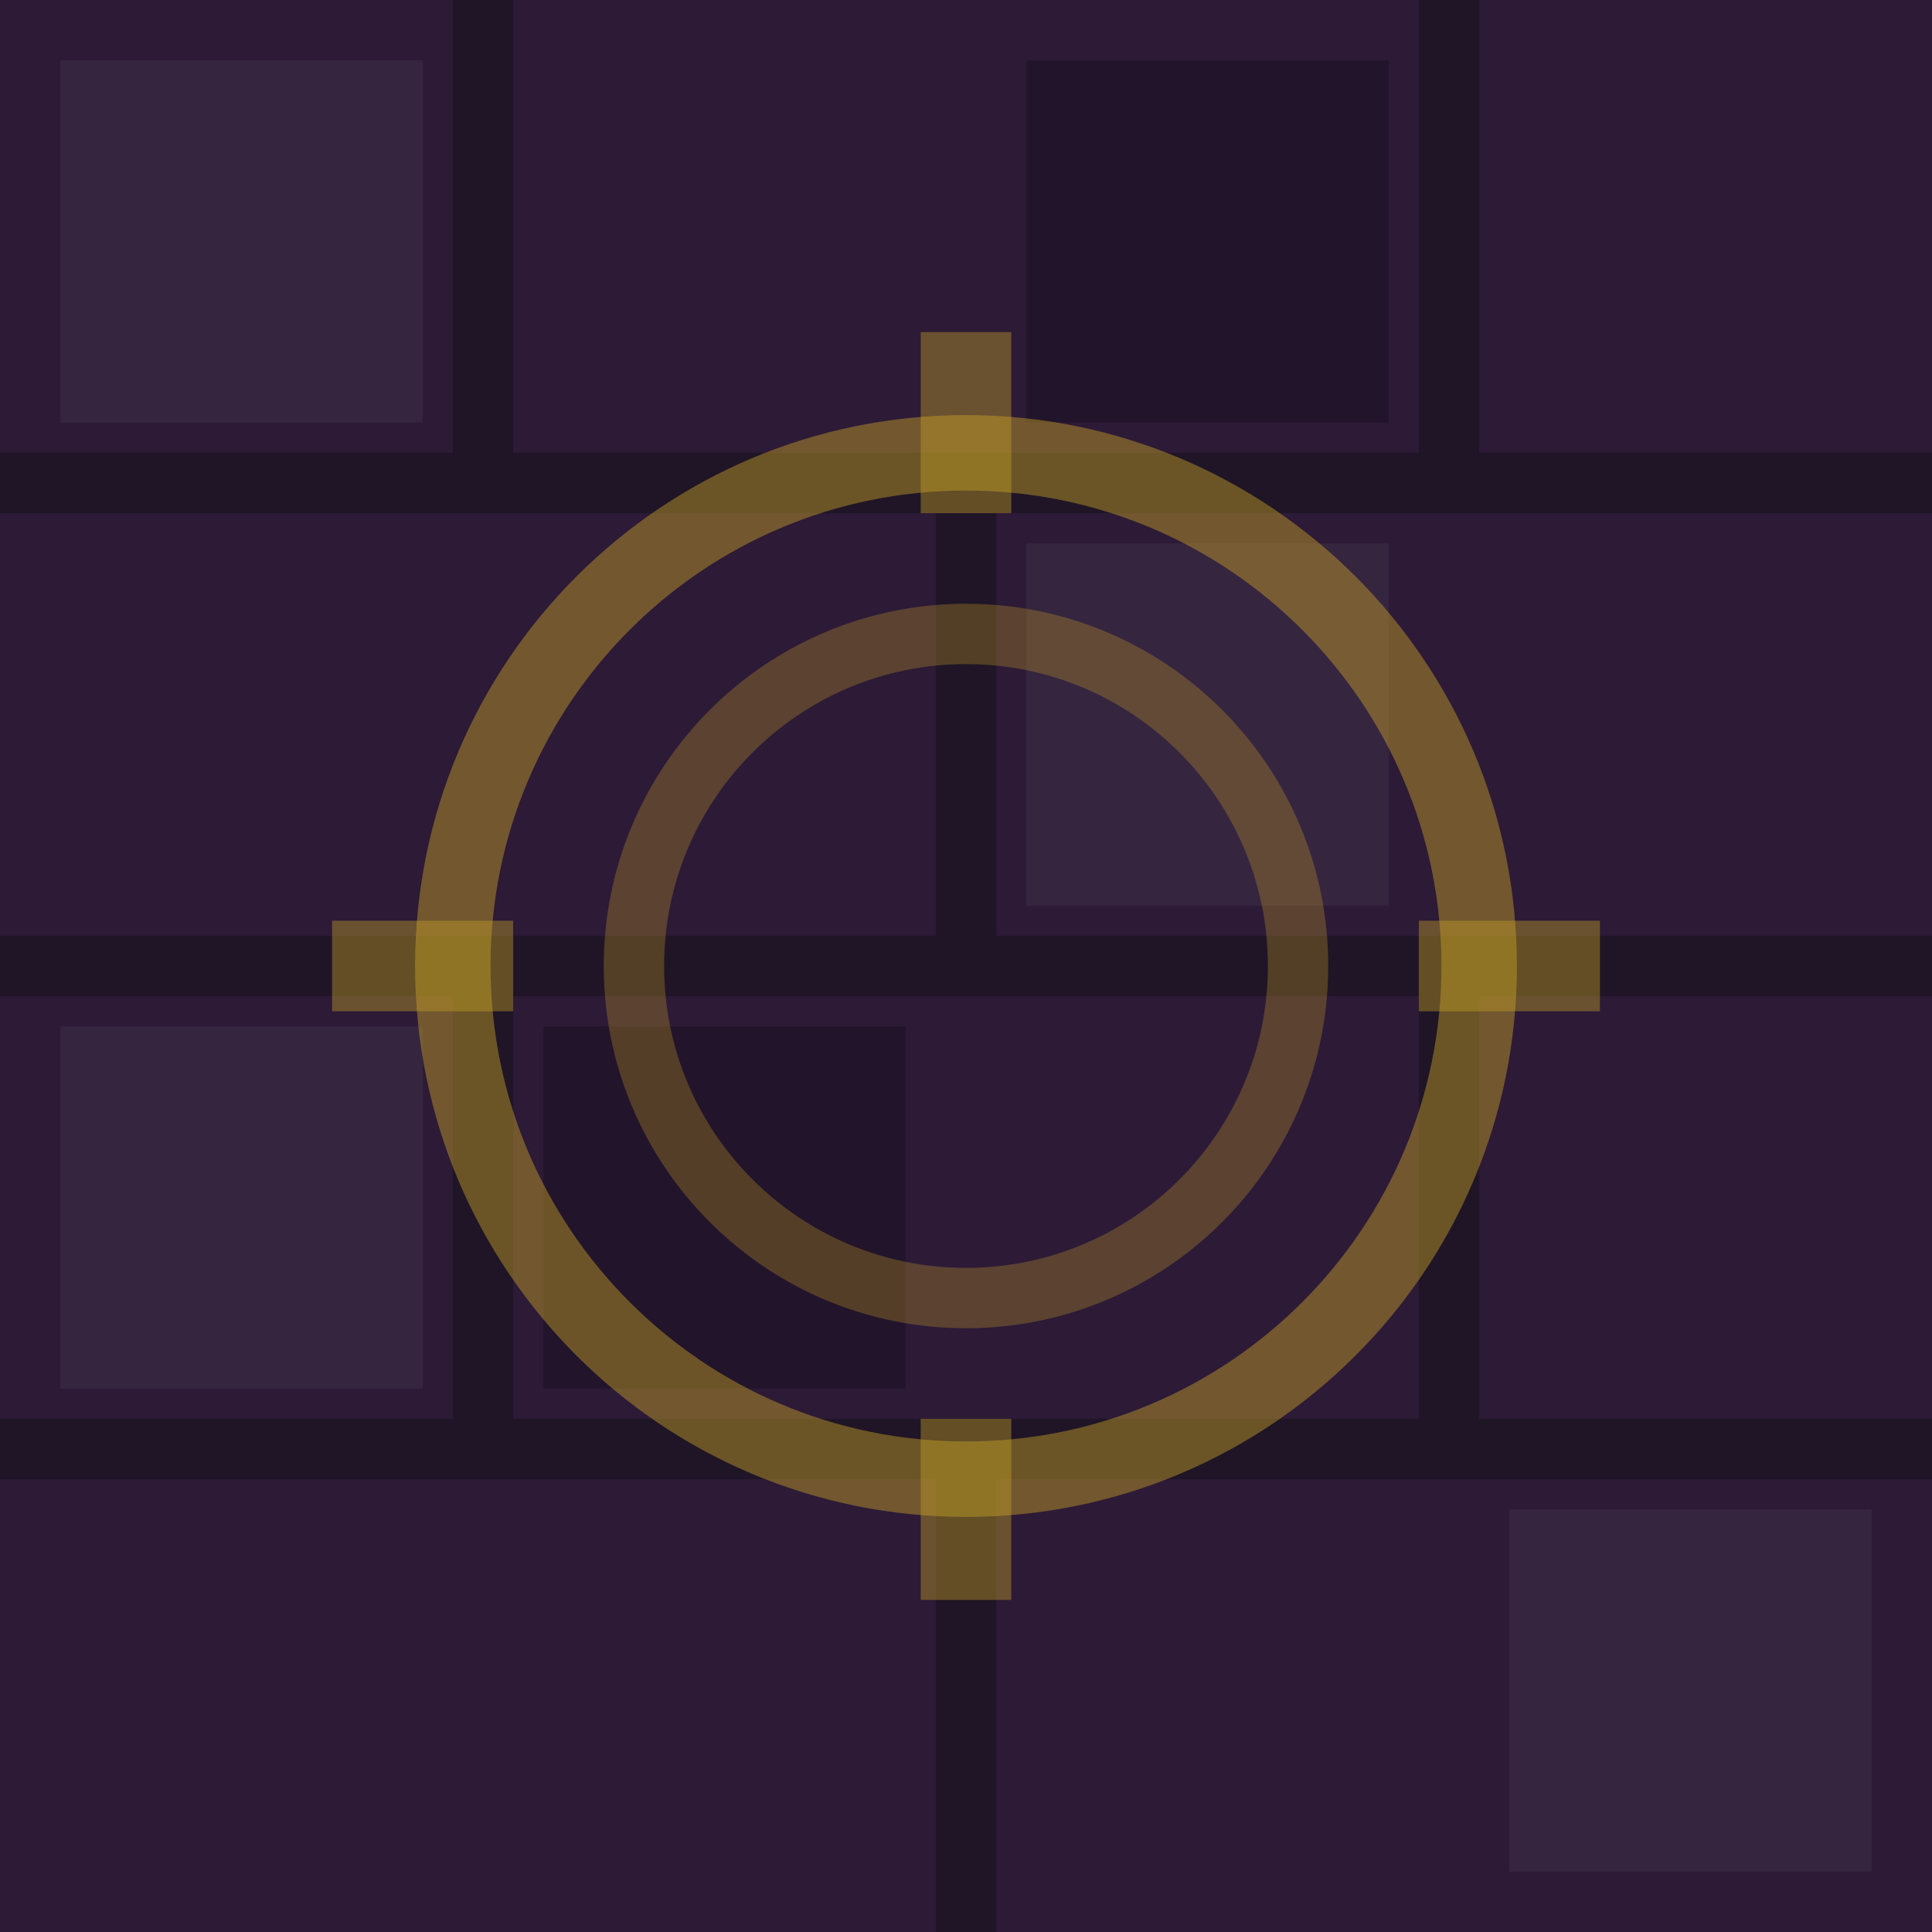
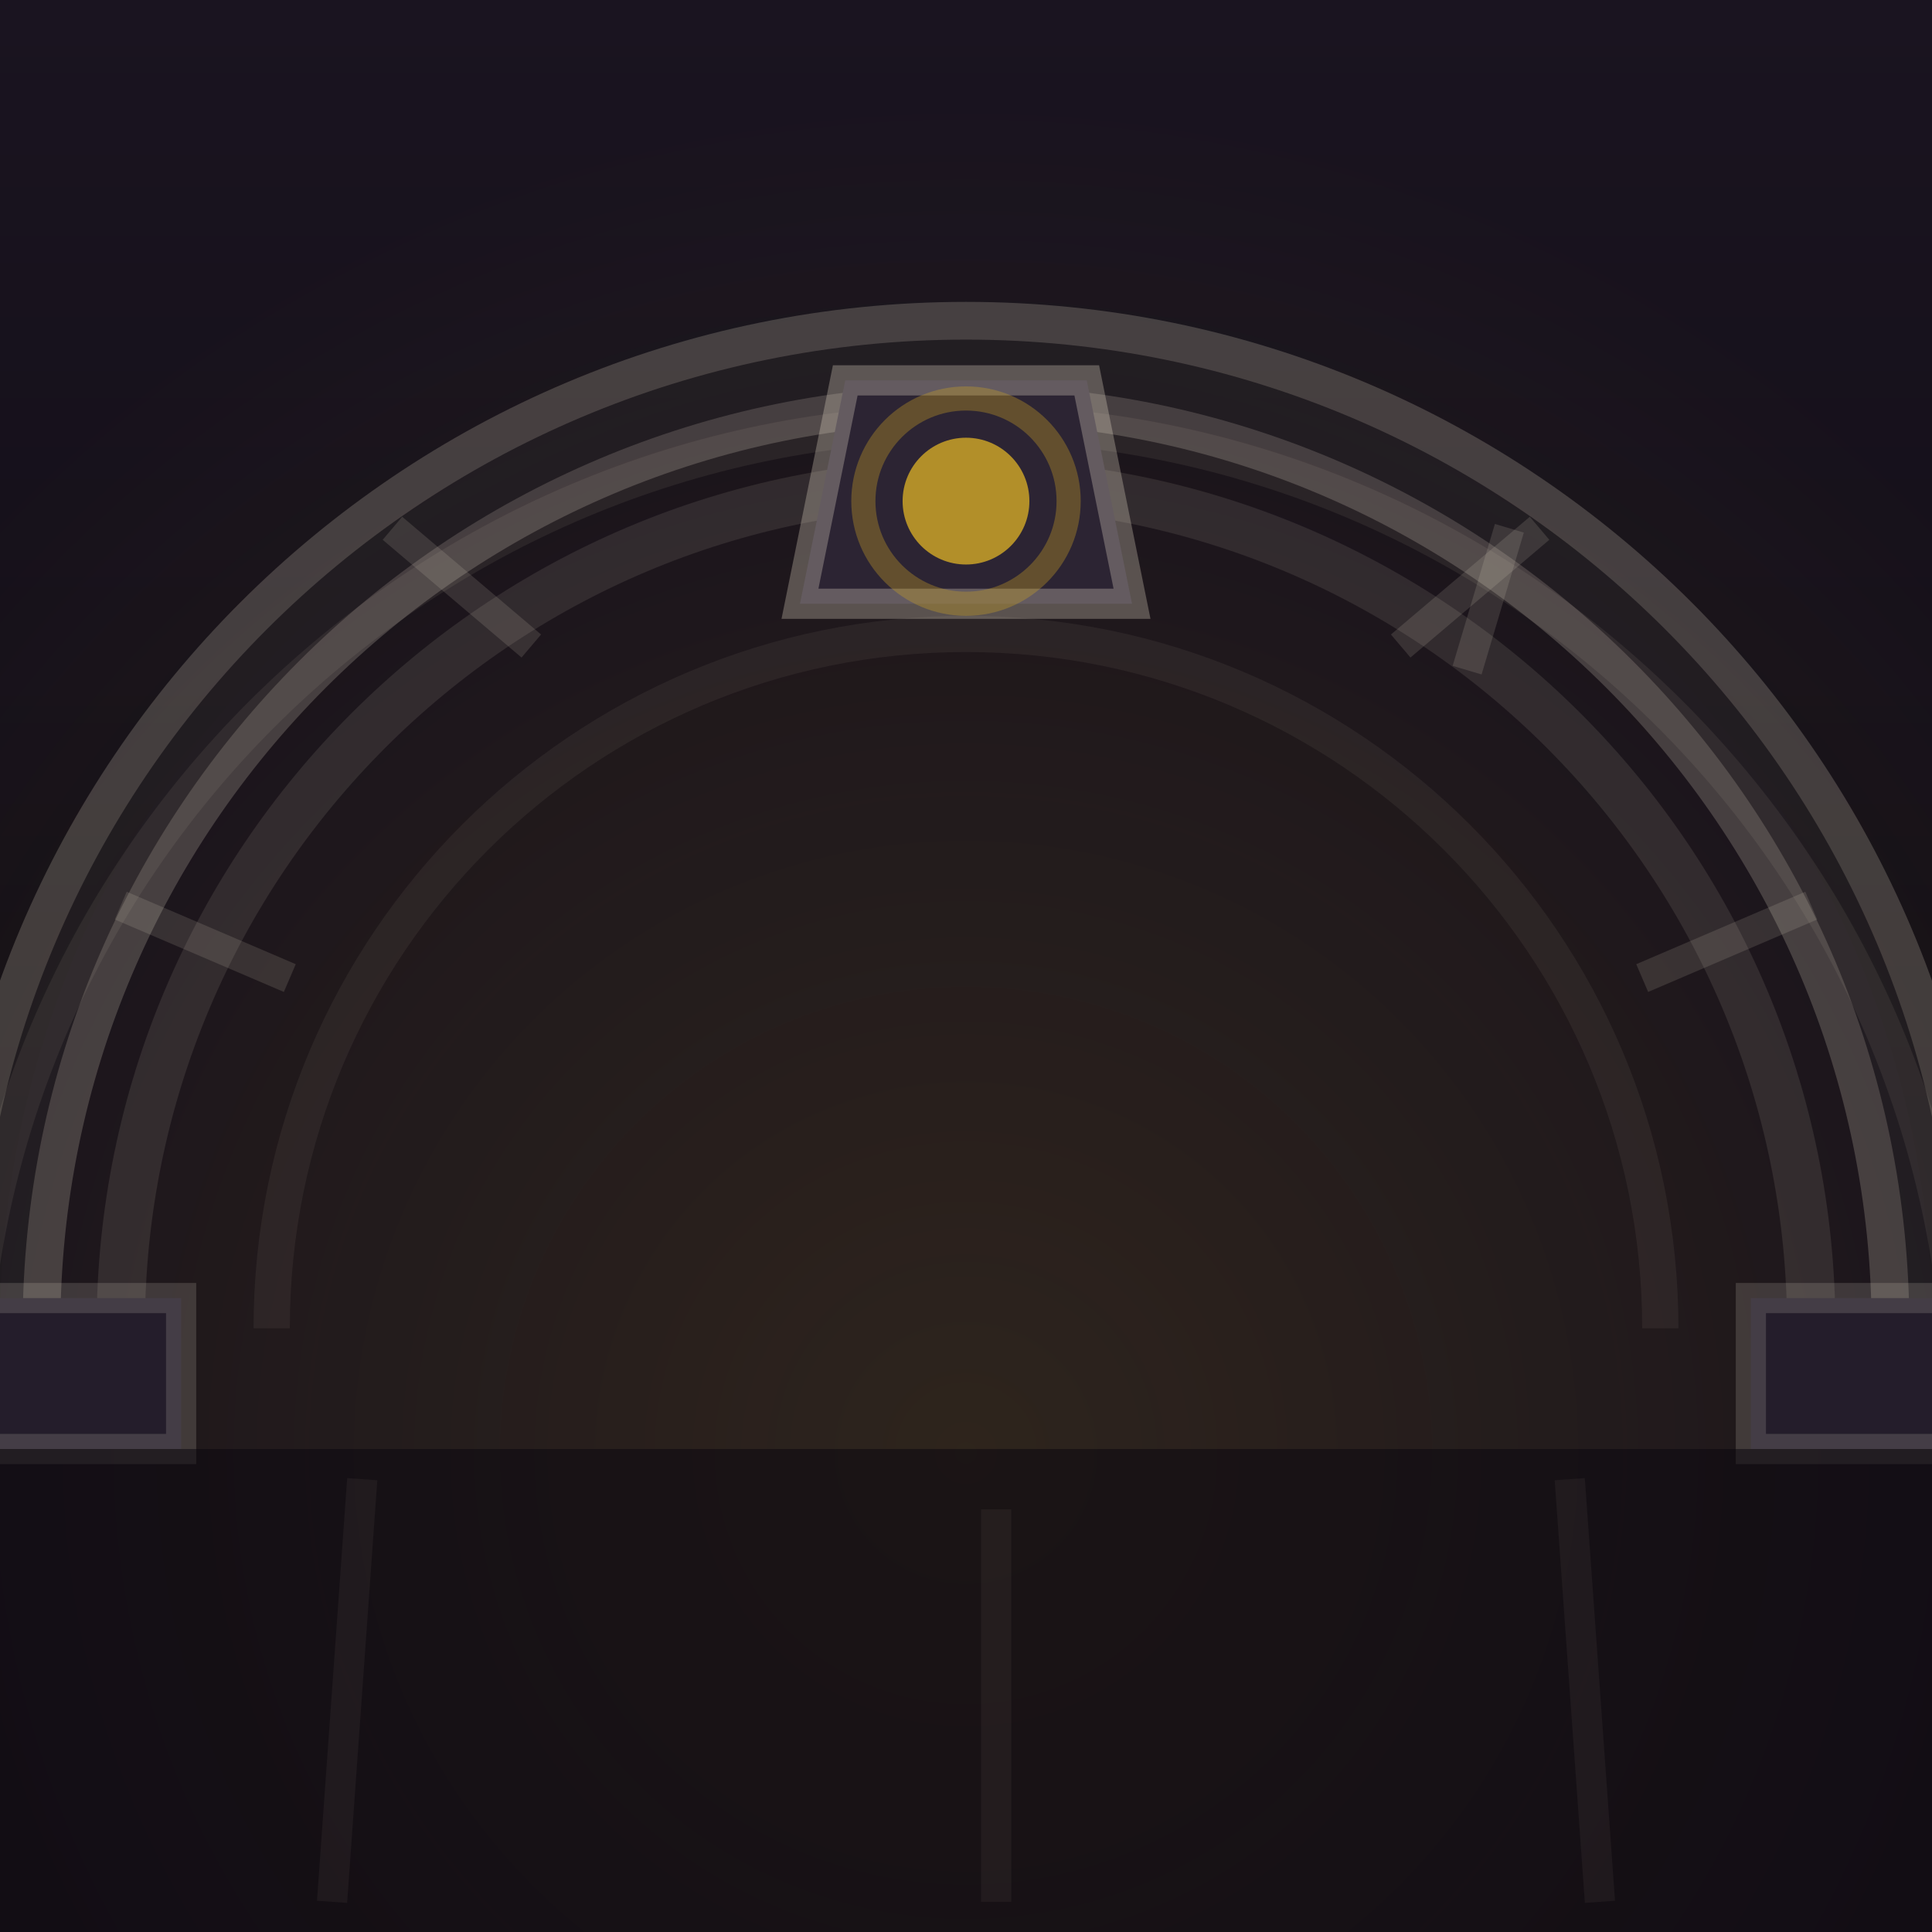
<svg xmlns="http://www.w3.org/2000/svg" width="64" height="64" viewBox="0 0 64 64">
-   <rect width="64" height="64" fill="#141019" />
-   <rect width="64" height="64" fill="#8e44ad" fill-opacity="0.20" />
-   <g stroke="#141019" stroke-width="2" opacity="0.55">
-     <path d="M0,16 H64 M0,32 H64 M0,48 H64" />
-     <path d="M16,0 V16 M48,0 V16 M32,16 V32 M16,32 V48 M48,32 V48 M32,48 V64" />
+   <defs>
+     <linearGradient id="vaultDeep" x1="0" y1="0" x2="0" y2="1">
+       <stop offset="0" stop-color="#1a1420" />
+       <stop offset="1" stop-color="#0b080e" />
+     </linearGradient>
+     <radialGradient id="vaultGlow" cx="0.5" cy="0.75" r="0.7">
+       <stop offset="0" stop-color="#c9a227" stop-opacity="0.14" />
+       <stop offset="1" stop-color="#c9a227" stop-opacity="0" />
+     </radialGradient>
+   </defs>
+   <rect width="64" height="64" fill="url(#vaultDeep)" />
+   <path d="M0,44 A32,32 0 0 1 64,44 L64,64 L0,64 Z" fill="#15101b" />
+   <rect width="64" height="64" fill="url(#vaultGlow)" />
+   <g fill="none">
+     <path d="M0,44 A32,32 0 0 1 64,44" stroke="#f2e8d5" stroke-opacity="0.20" stroke-width="4" />
+     <path d="M0,44 A32,32 0 0 1 64,44" stroke="#0b080e" stroke-opacity="0.6" stroke-width="1.5" />
+     <path d="M-1,47 A33,33 0 0 1 65,47" stroke="#f2e8d5" stroke-opacity="0.07" stroke-width="1.2" />
+     <path d="M4,44 A28,28 0 0 1 60,44" stroke="#f2e8d5" stroke-opacity="0.10" stroke-width="1.6" />
+     <path d="M9,44 A23,23 0 0 1 55,44" stroke="#f2e8d5" stroke-opacity="0.06" stroke-width="1.2" />
  </g>
-   <g fill="#ffffff" fill-opacity="0.05">
-     <rect x="2" y="2" width="12" height="12" />
-     <rect x="34" y="18" width="12" height="12" />
-     <rect x="2" y="34" width="12" height="12" />
-     <rect x="50" y="50" width="12" height="12" />
+   <g stroke="#f2e8d5" stroke-opacity="0.13" stroke-width="1">
+     <path d="M4,30 L9.6,32.4" />
+     <path d="M13,17.5 L17.6,21.4" />
+     <path d="M50,8.5 L48.6,13.2" transform="translate(0,9)" />
+     <path d="M60,30 L54.4,32.4" />
+     <path d="M51,17.5 L46.4,21.4" />
  </g>
-   <g fill="#000000" fill-opacity="0.22">
-     <rect x="34" y="2" width="12" height="12" />
-     <rect x="18" y="34" width="12" height="12" />
+   <polygon points="28,12.6 36,12.6 37.5,20 26.5,20" fill="#2c2433" stroke="#f2e8d5" stroke-opacity="0.28" stroke-width="1" />
+   <circle cx="32" cy="16.6" r="2.1" fill="#c9a227" opacity="0.85" />
+   <circle cx="32" cy="16.6" r="3.4" fill="none" stroke="#c9a227" stroke-opacity="0.35" stroke-width="0.8" />
+   <g fill="#241d2b" stroke="#f2e8d5" stroke-opacity="0.16" stroke-width="1">
+     <rect x="-1" y="43" width="7" height="5" />
+     <rect x="58" y="43" width="7" height="5" />
  </g>
-   <circle cx="32" cy="32" r="17" fill="none" stroke="#c9a227" stroke-width="2.5" stroke-opacity="0.45" />
-   <circle cx="32" cy="32" r="11" fill="none" stroke="#c9a227" stroke-width="2" stroke-opacity="0.3" />
-   <g fill="#c9a227" fill-opacity="0.4">
-     <rect x="30.5" y="11" width="3" height="6" />
-     <rect x="30.5" y="47" width="3" height="6" />
-     <rect x="11" y="30.5" width="6" height="3" />
-     <rect x="47" y="30.5" width="6" height="3" />
+   <rect y="48" width="64" height="16" fill="#0b080e" opacity="0.55" />
+   <g stroke="#f2e8d5" stroke-opacity="0.05" stroke-width="1">
+     <path d="M12,49 L11,63" />
+     <path d="M33,50 L33,63" />
+     <path d="M52,49 L53,63" />
  </g>
</svg>
